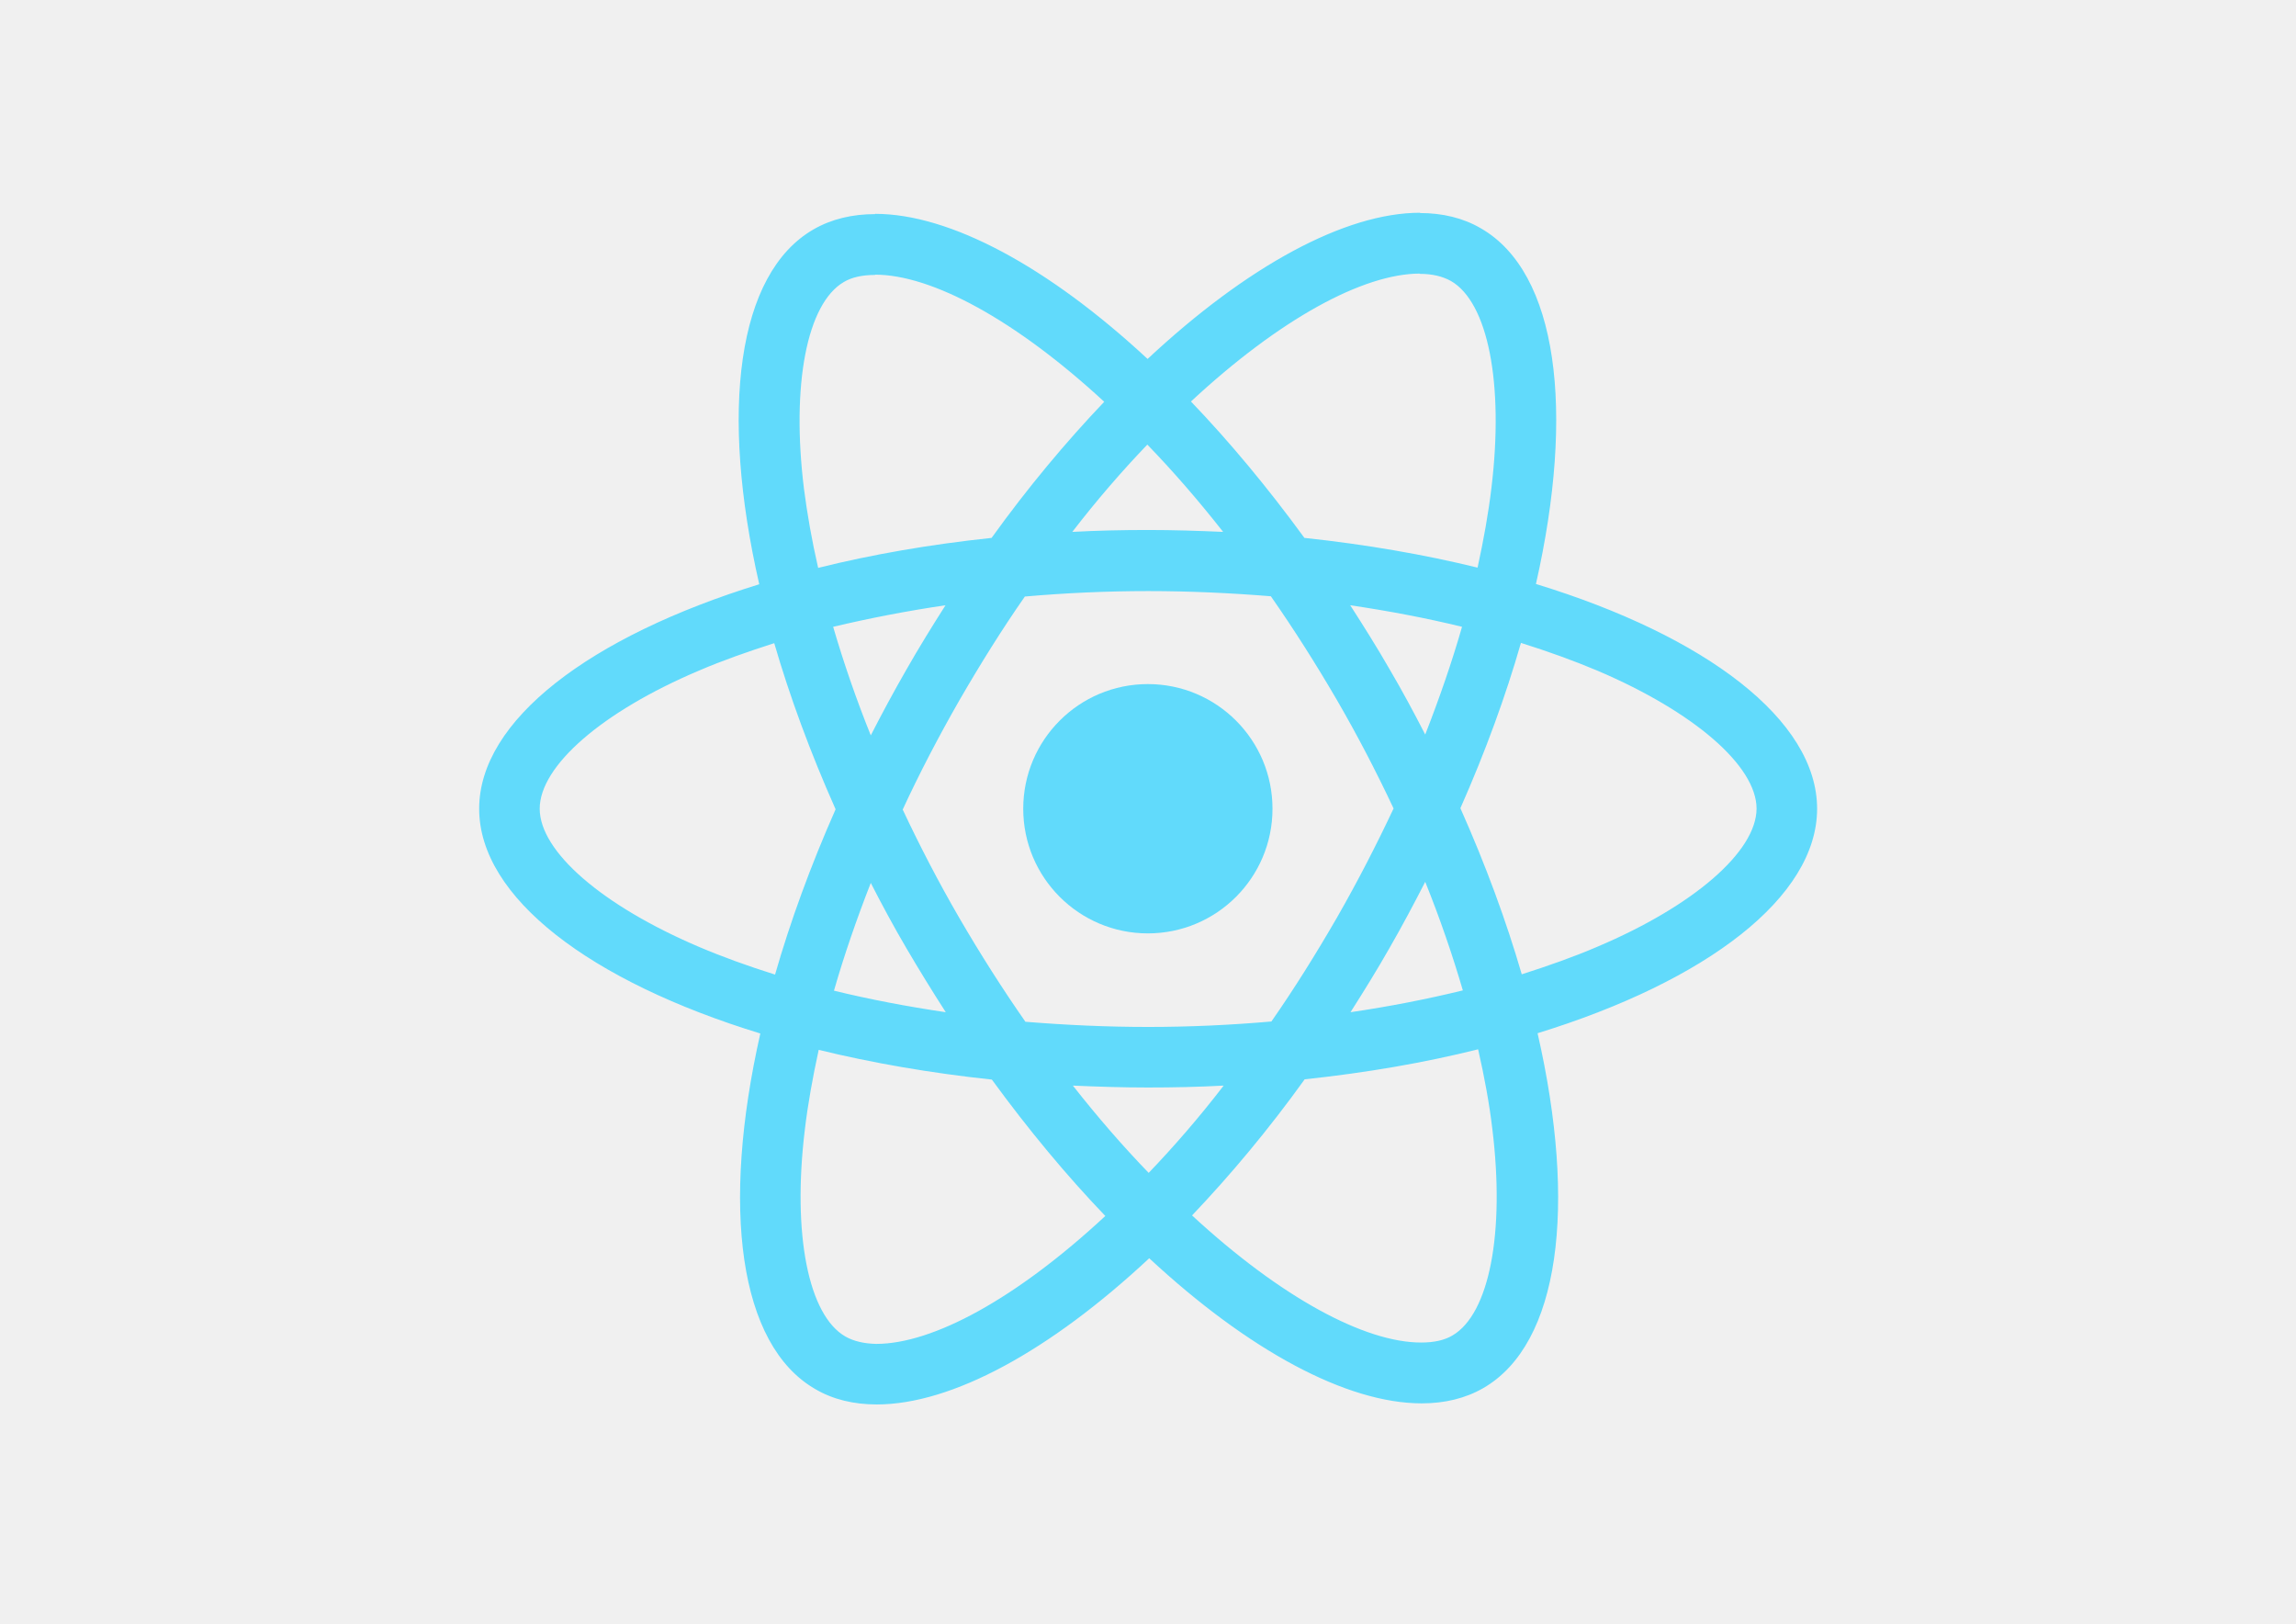
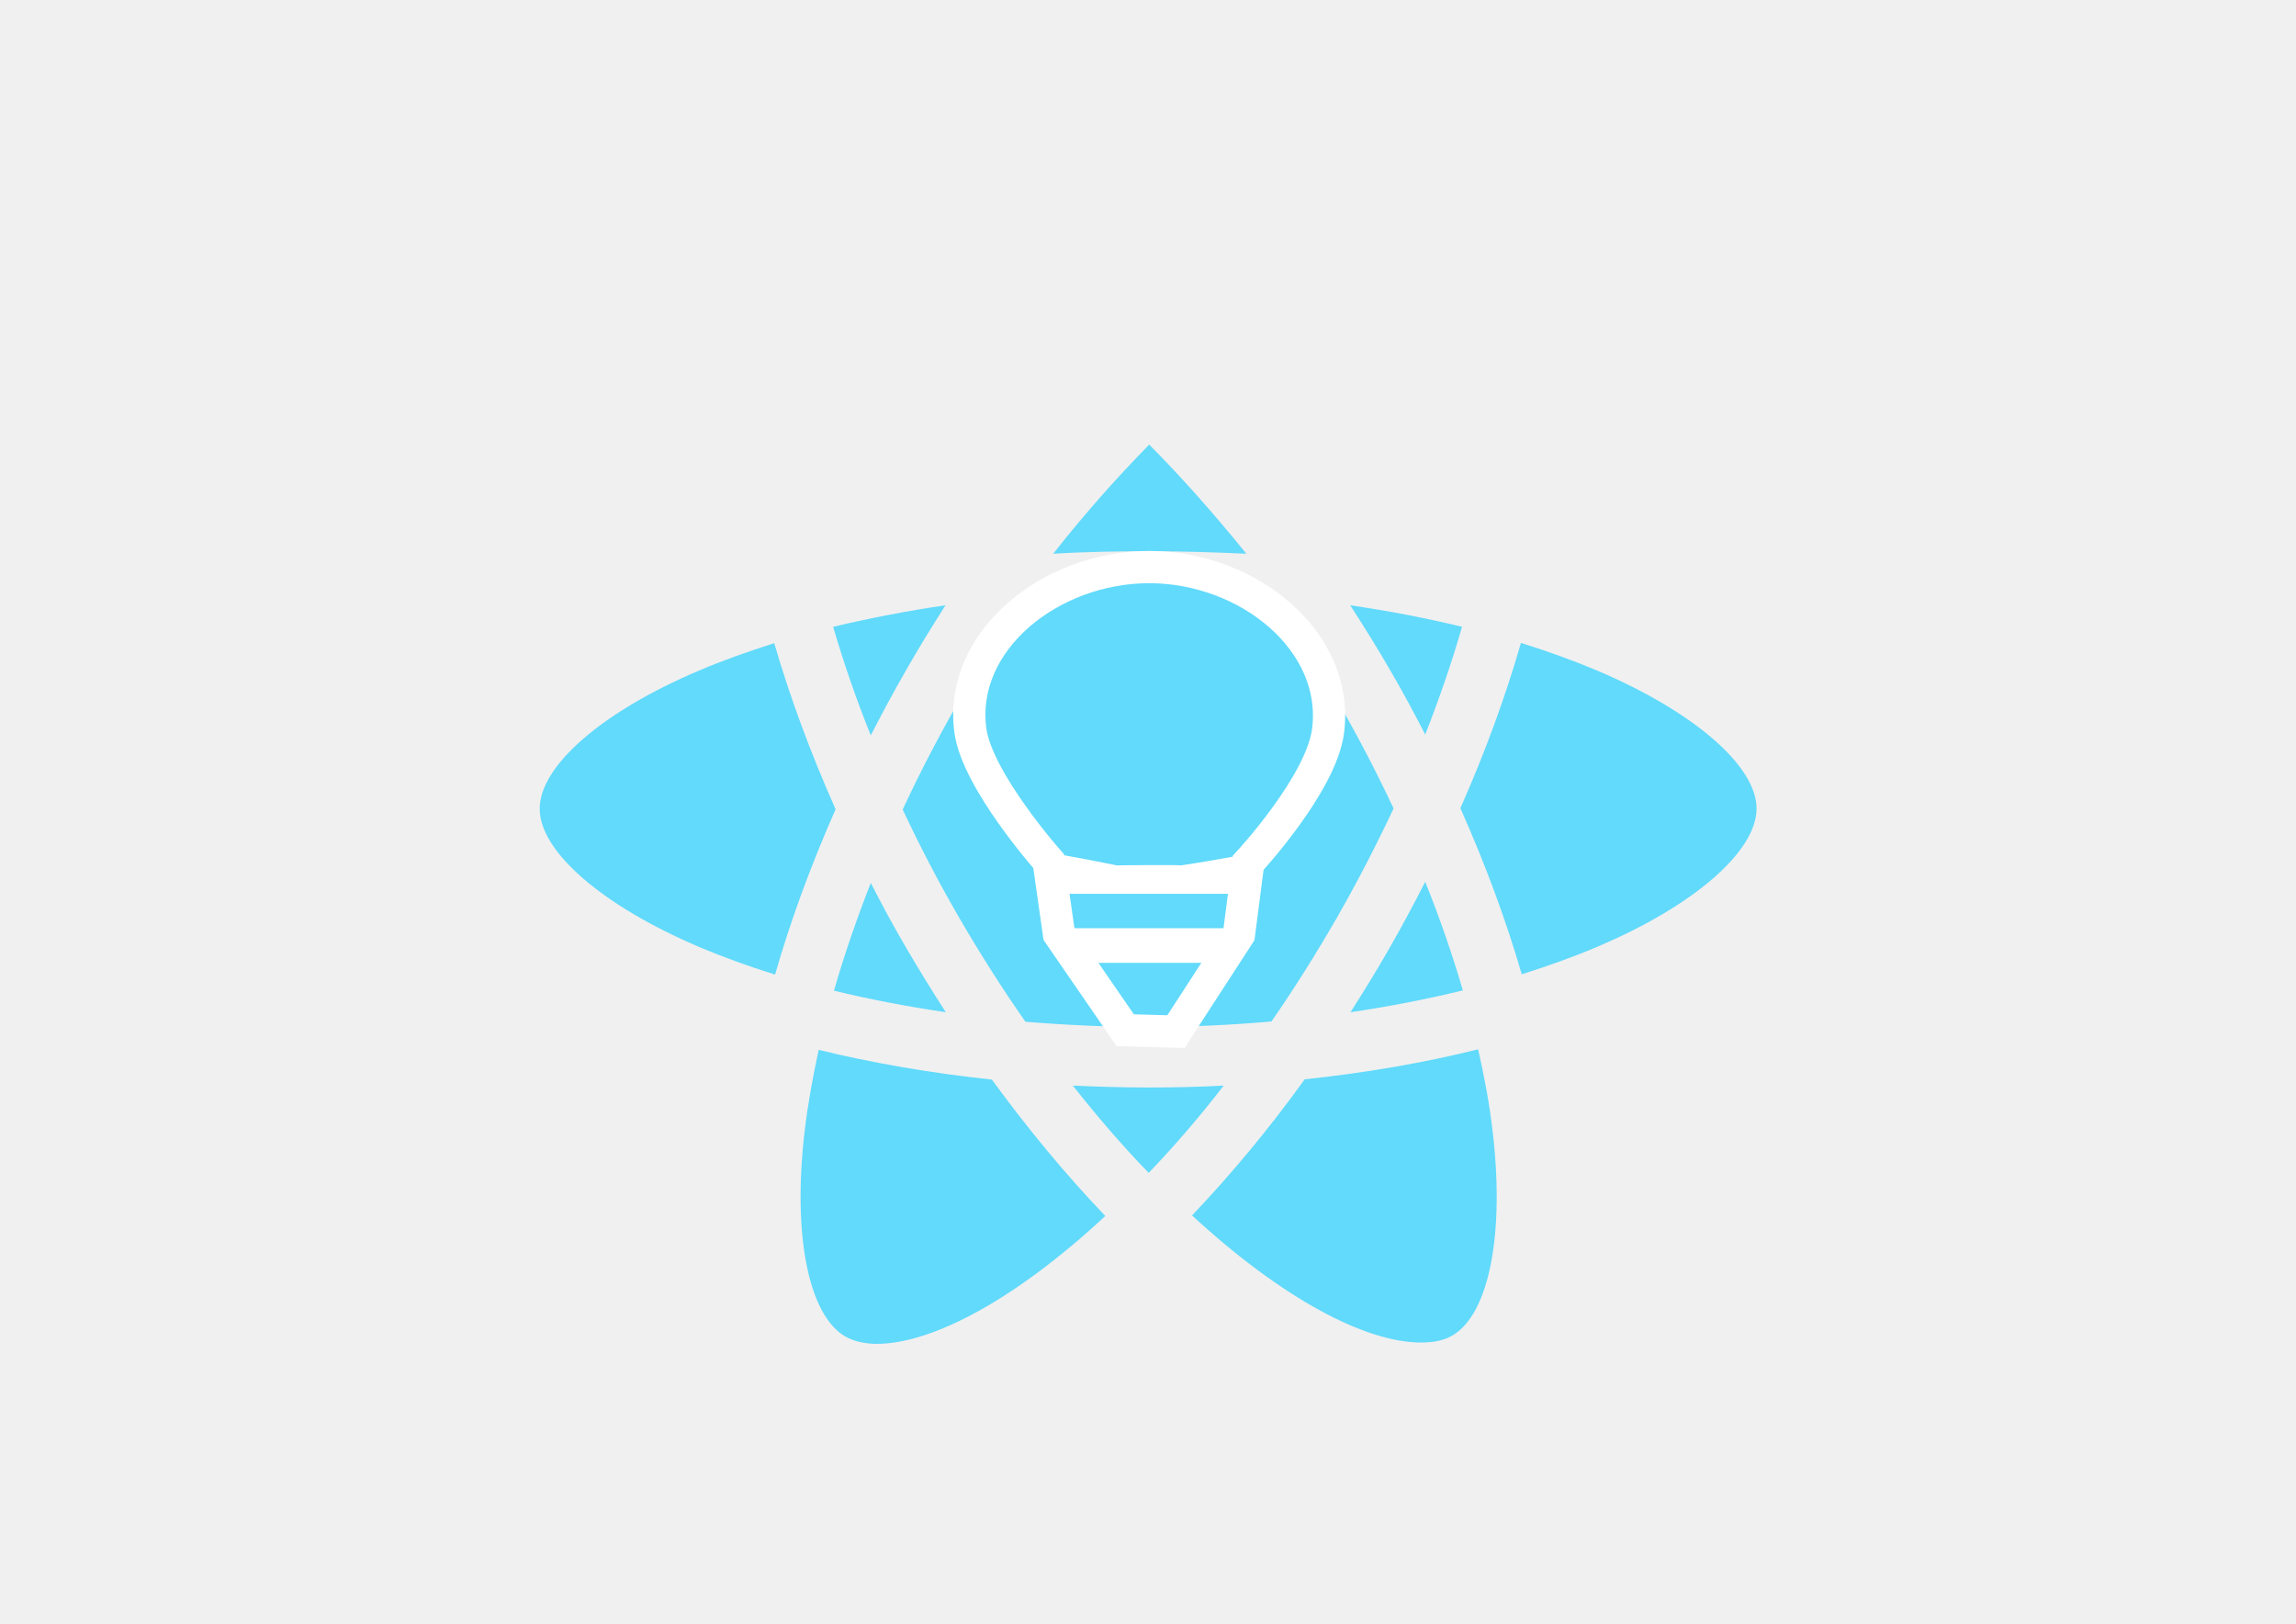
- <svg xmlns="http://www.w3.org/2000/svg" viewBox="0 0 841.9 595.3">
-   <g fill="#61DAFB">
-     <path d="M666.3 296.5c0-32.5-40.7-63.3-103.1-82.4 14.4-63.6 8-114.2-20.2-130.4-6.5-3.8-14.1-5.6-22.4-5.6v22.3c4.6 0 8.3.9 11.4 2.6 13.6 7.8 19.5 37.5 14.9 75.7-1.1 9.4-2.9 19.3-5.1 29.4-19.6-4.8-41-8.5-63.5-10.9-13.5-18.5-27.5-35.3-41.6-50 32.6-30.3 63.2-46.9 84-46.9V78c-27.5 0-63.5 19.6-99.9 53.6-36.4-33.8-72.4-53.2-99.9-53.2v22.3c20.7 0 51.4 16.5 84 46.6-14 14.7-28 31.4-41.3 49.9-22.6 2.4-44 6.1-63.6 11-2.3-10-4-19.7-5.2-29-4.7-38.2 1.1-67.9 14.6-75.8 3-1.8 6.9-2.6 11.5-2.6V78.5c-8.4 0-16 1.8-22.6 5.6-28.1 16.2-34.4 66.7-19.9 130.1-62.2 19.2-102.7 49.9-102.7 82.3 0 32.5 40.7 63.3 103.1 82.4-14.4 63.6-8 114.2 20.2 130.4 6.5 3.8 14.1 5.6 22.5 5.6 27.5 0 63.5-19.6 99.9-53.6 36.4 33.8 72.4 53.2 99.9 53.2 8.4 0 16-1.8 22.6-5.6 28.1-16.2 34.4-66.7 19.9-130.1 62-19.1 102.5-49.9 102.5-82.3zm-130.2-66.7c-3.7 12.9-8.3 26.2-13.5 39.5-4.1-8-8.4-16-13.1-24-4.6-8-9.5-15.8-14.4-23.4 14.2 2.1 27.9 4.7 41 7.9zm-45.8 106.5c-7.8 13.5-15.8 26.3-24.1 38.2-14.9 1.3-30 2-45.2 2-15.1 0-30.2-.7-45-1.9-8.3-11.9-16.4-24.6-24.2-38-7.6-13.1-14.5-26.4-20.8-39.8 6.2-13.4 13.2-26.8 20.7-39.9 7.8-13.5 15.8-26.3 24.1-38.2 14.9-1.3 30-2 45.2-2 15.1 0 30.2.7 45 1.9 8.3 11.9 16.4 24.6 24.2 38 7.6 13.1 14.5 26.4 20.8 39.8-6.3 13.4-13.2 26.8-20.7 39.9zm32.3-13c5.4 13.4 10 26.8 13.8 39.8-13.1 3.2-26.9 5.9-41.2 8 4.9-7.7 9.8-15.6 14.4-23.7 4.6-8 8.9-16.1 13-24.1zM421.2 430c-9.3-9.6-18.6-20.3-27.8-32 9 .4 18.2.7 27.5.7 9.4 0 18.7-.2 27.8-.7-9 11.7-18.3 22.4-27.5 32zm-74.4-58.9c-14.2-2.1-27.9-4.7-41-7.9 3.7-12.9 8.3-26.2 13.5-39.5 4.1 8 8.4 16 13.1 24 4.7 8 9.5 15.8 14.4 23.4zM420.7 163c9.3 9.6 18.6 20.3 27.8 32-9-.4-18.2-.7-27.5-.7-9.4 0-18.7.2-27.8.7 9-11.7 18.3-22.4 27.5-32zm-74 58.9c-4.9 7.7-9.8 15.6-14.4 23.7-4.6 8-8.9 16-13 24-5.4-13.4-10-26.8-13.8-39.8 13.1-3.1 26.9-5.8 41.2-7.9zm-90.5 125.2c-35.4-15.1-58.3-34.9-58.3-50.6 0-15.7 22.9-35.6 58.3-50.6 8.6-3.7 18-7 27.7-10.1 5.7 19.6 13.2 40 22.5 60.9-9.2 20.8-16.6 41.1-22.2 60.6-9.9-3.1-19.3-6.5-28-10.2zM310 490c-13.6-7.8-19.5-37.5-14.9-75.7 1.1-9.4 2.9-19.3 5.1-29.4 19.6 4.8 41 8.5 63.5 10.9 13.5 18.5 27.5 35.3 41.6 50-32.6 30.3-63.2 46.9-84 46.9-4.5-.1-8.3-1-11.3-2.7zm237.2-76.2c4.7 38.2-1.1 67.9-14.6 75.8-3 1.8-6.9 2.6-11.5 2.6-20.7 0-51.4-16.5-84-46.6 14-14.7 28-31.4 41.3-49.9 22.6-2.4 44-6.1 63.6-11 2.3 10.1 4.1 19.8 5.2 29.1zm38.5-66.7c-8.6 3.7-18 7-27.7 10.1-5.7-19.6-13.2-40-22.5-60.9 9.2-20.8 16.6-41.1 22.2-60.6 9.9 3.1 19.3 6.5 28.1 10.2 35.4 15.1 58.3 34.9 58.3 50.6-.1 15.7-23 35.6-58.4 50.6zM320.8 78.4z" />
-     <circle cx="420.9" cy="296.5" r="45.7" />
-     <path d="M520.5 78.1z" />
+ <svg xmlns="http://www.w3.org/2000/svg" version="1.1" x="0px" y="0px" viewBox="0 0 841.9 595.3" style="enable-background:new 0 0 841.9 595.3;" xml:space="preserve">
+   <style type="text/css">
+ 	.st0{fill:#61DAFB;}
+ 	.st1{fill:#61DAFB;stroke:#FFFFFF;stroke-width:11.823;stroke-miterlimit:10;}
+ 	.st2{fill:#FFFFFF;}
+ </style>
+   <g id="Layer_1">
+     <g>
+       <path class="st0" d="M536.1,229.8c-3.7,12.9-8.3,26.2-13.5,39.5c-4.1-8-8.4-16-13.1-24c-4.6-8-9.5-15.8-14.4-23.4    C509.3,224,523,226.6,536.1,229.8L536.1,229.8z M490.3,336.3c-7.8,13.5-15.8,26.3-24.1,38.2c-14.9,1.3-30,2-45.2,2    c-15.1,0-30.2-0.7-45-1.9c-8.3-11.9-16.4-24.6-24.2-38c-7.6-13.1-14.5-26.4-20.8-39.8c6.2-13.4,13.2-26.8,20.7-39.9    c7.8-13.5,15.8-26.3,24.1-38.2c14.9-1.3,30-2,45.2-2c15.1,0,30.2,0.7,45,1.9c8.3,11.9,16.4,24.6,24.2,38    c7.6,13.1,14.5,26.4,20.8,39.8C504.7,309.8,497.8,323.2,490.3,336.3L490.3,336.3z M522.6,323.3c5.4,13.4,10,26.8,13.8,39.8    c-13.1,3.2-26.9,5.9-41.2,8c4.9-7.7,9.8-15.6,14.4-23.7C514.2,339.4,518.5,331.3,522.6,323.3L522.6,323.3z M421.2,430    c-9.3-9.6-18.6-20.3-27.8-32c9,0.4,18.2,0.7,27.5,0.7c9.4,0,18.7-0.2,27.8-0.7C439.7,409.7,430.4,420.4,421.2,430z M346.8,371.1    c-14.2-2.1-27.9-4.7-41-7.9c3.7-12.9,8.3-26.2,13.5-39.5c4.1,8,8.4,16,13.1,24S341.9,363.5,346.8,371.1z M421.4,163    c11.9,12,23.8,25.4,35.6,40c-11.5-0.5-23.3-0.9-35.2-0.9c-12,0-23.9,0.2-35.6,0.9C397.7,188.4,409.6,175,421.4,163z M346.7,221.9    c-4.9,7.7-9.8,15.6-14.4,23.7c-4.6,8-8.9,16-13,24c-5.4-13.4-10-26.8-13.8-39.8C318.6,226.7,332.4,224,346.7,221.9L346.7,221.9z     M256.2,347.1c-35.4-15.1-58.3-34.9-58.3-50.6s22.9-35.6,58.3-50.6c8.6-3.7,18-7,27.7-10.1c5.7,19.6,13.2,40,22.5,60.9    c-9.2,20.8-16.6,41.1-22.2,60.6C274.3,354.2,264.9,350.8,256.2,347.1L256.2,347.1z M310,490c-13.6-7.8-19.5-37.5-14.9-75.7    c1.1-9.4,2.9-19.3,5.1-29.4c19.6,4.8,41,8.5,63.5,10.9c13.5,18.5,27.5,35.3,41.6,50c-32.6,30.3-63.2,46.9-84,46.9    C316.8,492.6,313,491.7,310,490L310,490z M547.2,413.8c4.7,38.2-1.1,67.9-14.6,75.8c-3,1.8-6.9,2.6-11.5,2.6    c-20.7,0-51.4-16.5-84-46.6c14-14.7,28-31.4,41.3-49.9c22.6-2.4,44-6.1,63.6-11C544.3,394.8,546.1,404.5,547.2,413.8z     M585.7,347.1c-8.6,3.7-18,7-27.7,10.1c-5.7-19.6-13.2-40-22.5-60.9c9.2-20.8,16.6-41.1,22.2-60.6c9.9,3.1,19.3,6.5,28.1,10.2    c35.4,15.1,58.3,34.9,58.3,50.6C644,312.2,621.1,332.1,585.7,347.1L585.7,347.1z" />
+       <path class="st0" d="M520.5,78.1" />
+     </g>
+   </g>
+   <g id="Layer_2">
+ </g>
+   <g id="Layer_3">
+     <g>
+       <path class="st1" d="M487,267.8c-2.4,19.6-29.3,48.5-29.3,48.5l-3.4,26.3l-23.1,35.6l-18.6-0.5l-24.3-35.3l-3.8-26.7    c0,0-26.3-29.6-28.7-48c-4.3-32.8,29.4-59.8,65.6-59.8S491.1,235,487,267.8z" />
+       <path class="st2" d="M459.1,327.7H385v-15c0,0,8.1,1.2,24.7,4.6c-0.6-0.1,24.9-0.3,23.1,0c15.4-2.3,26.3-4.6,26.3-4.6V327.7z" />
+       <rect x="388.6" y="340.3" class="st2" width="62" height="12.7" />
+     </g>
  </g>
</svg>
